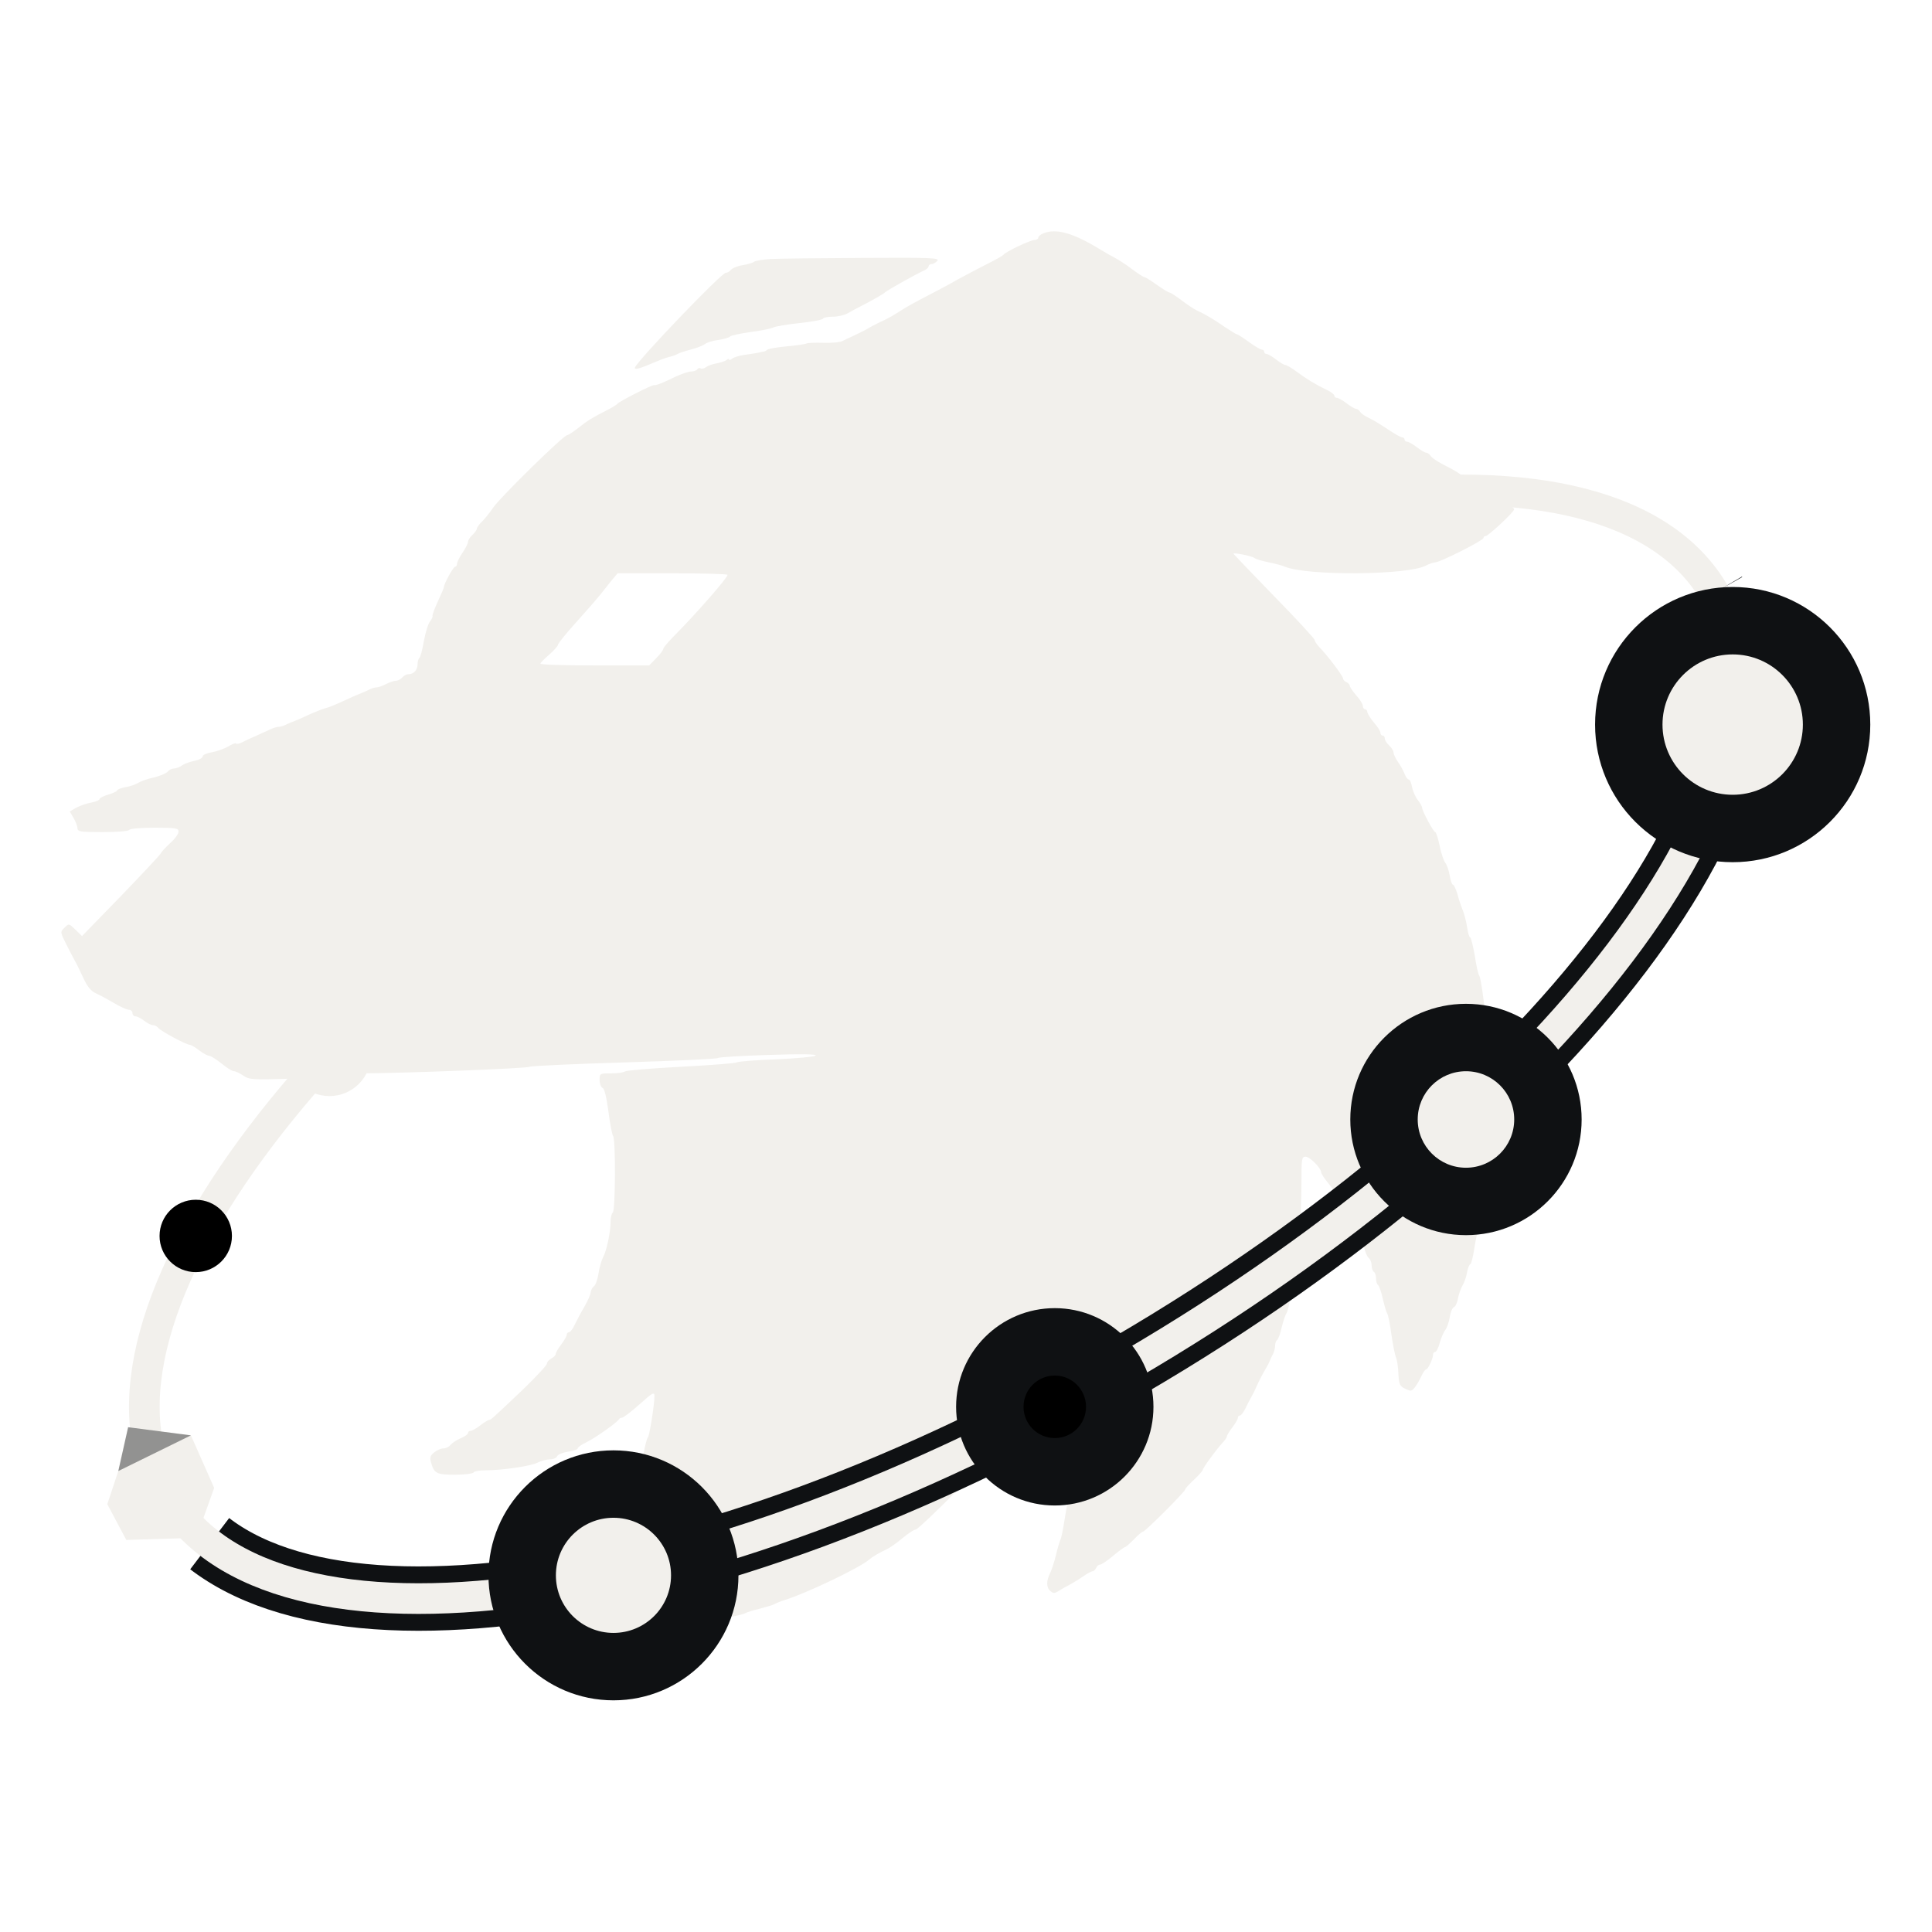
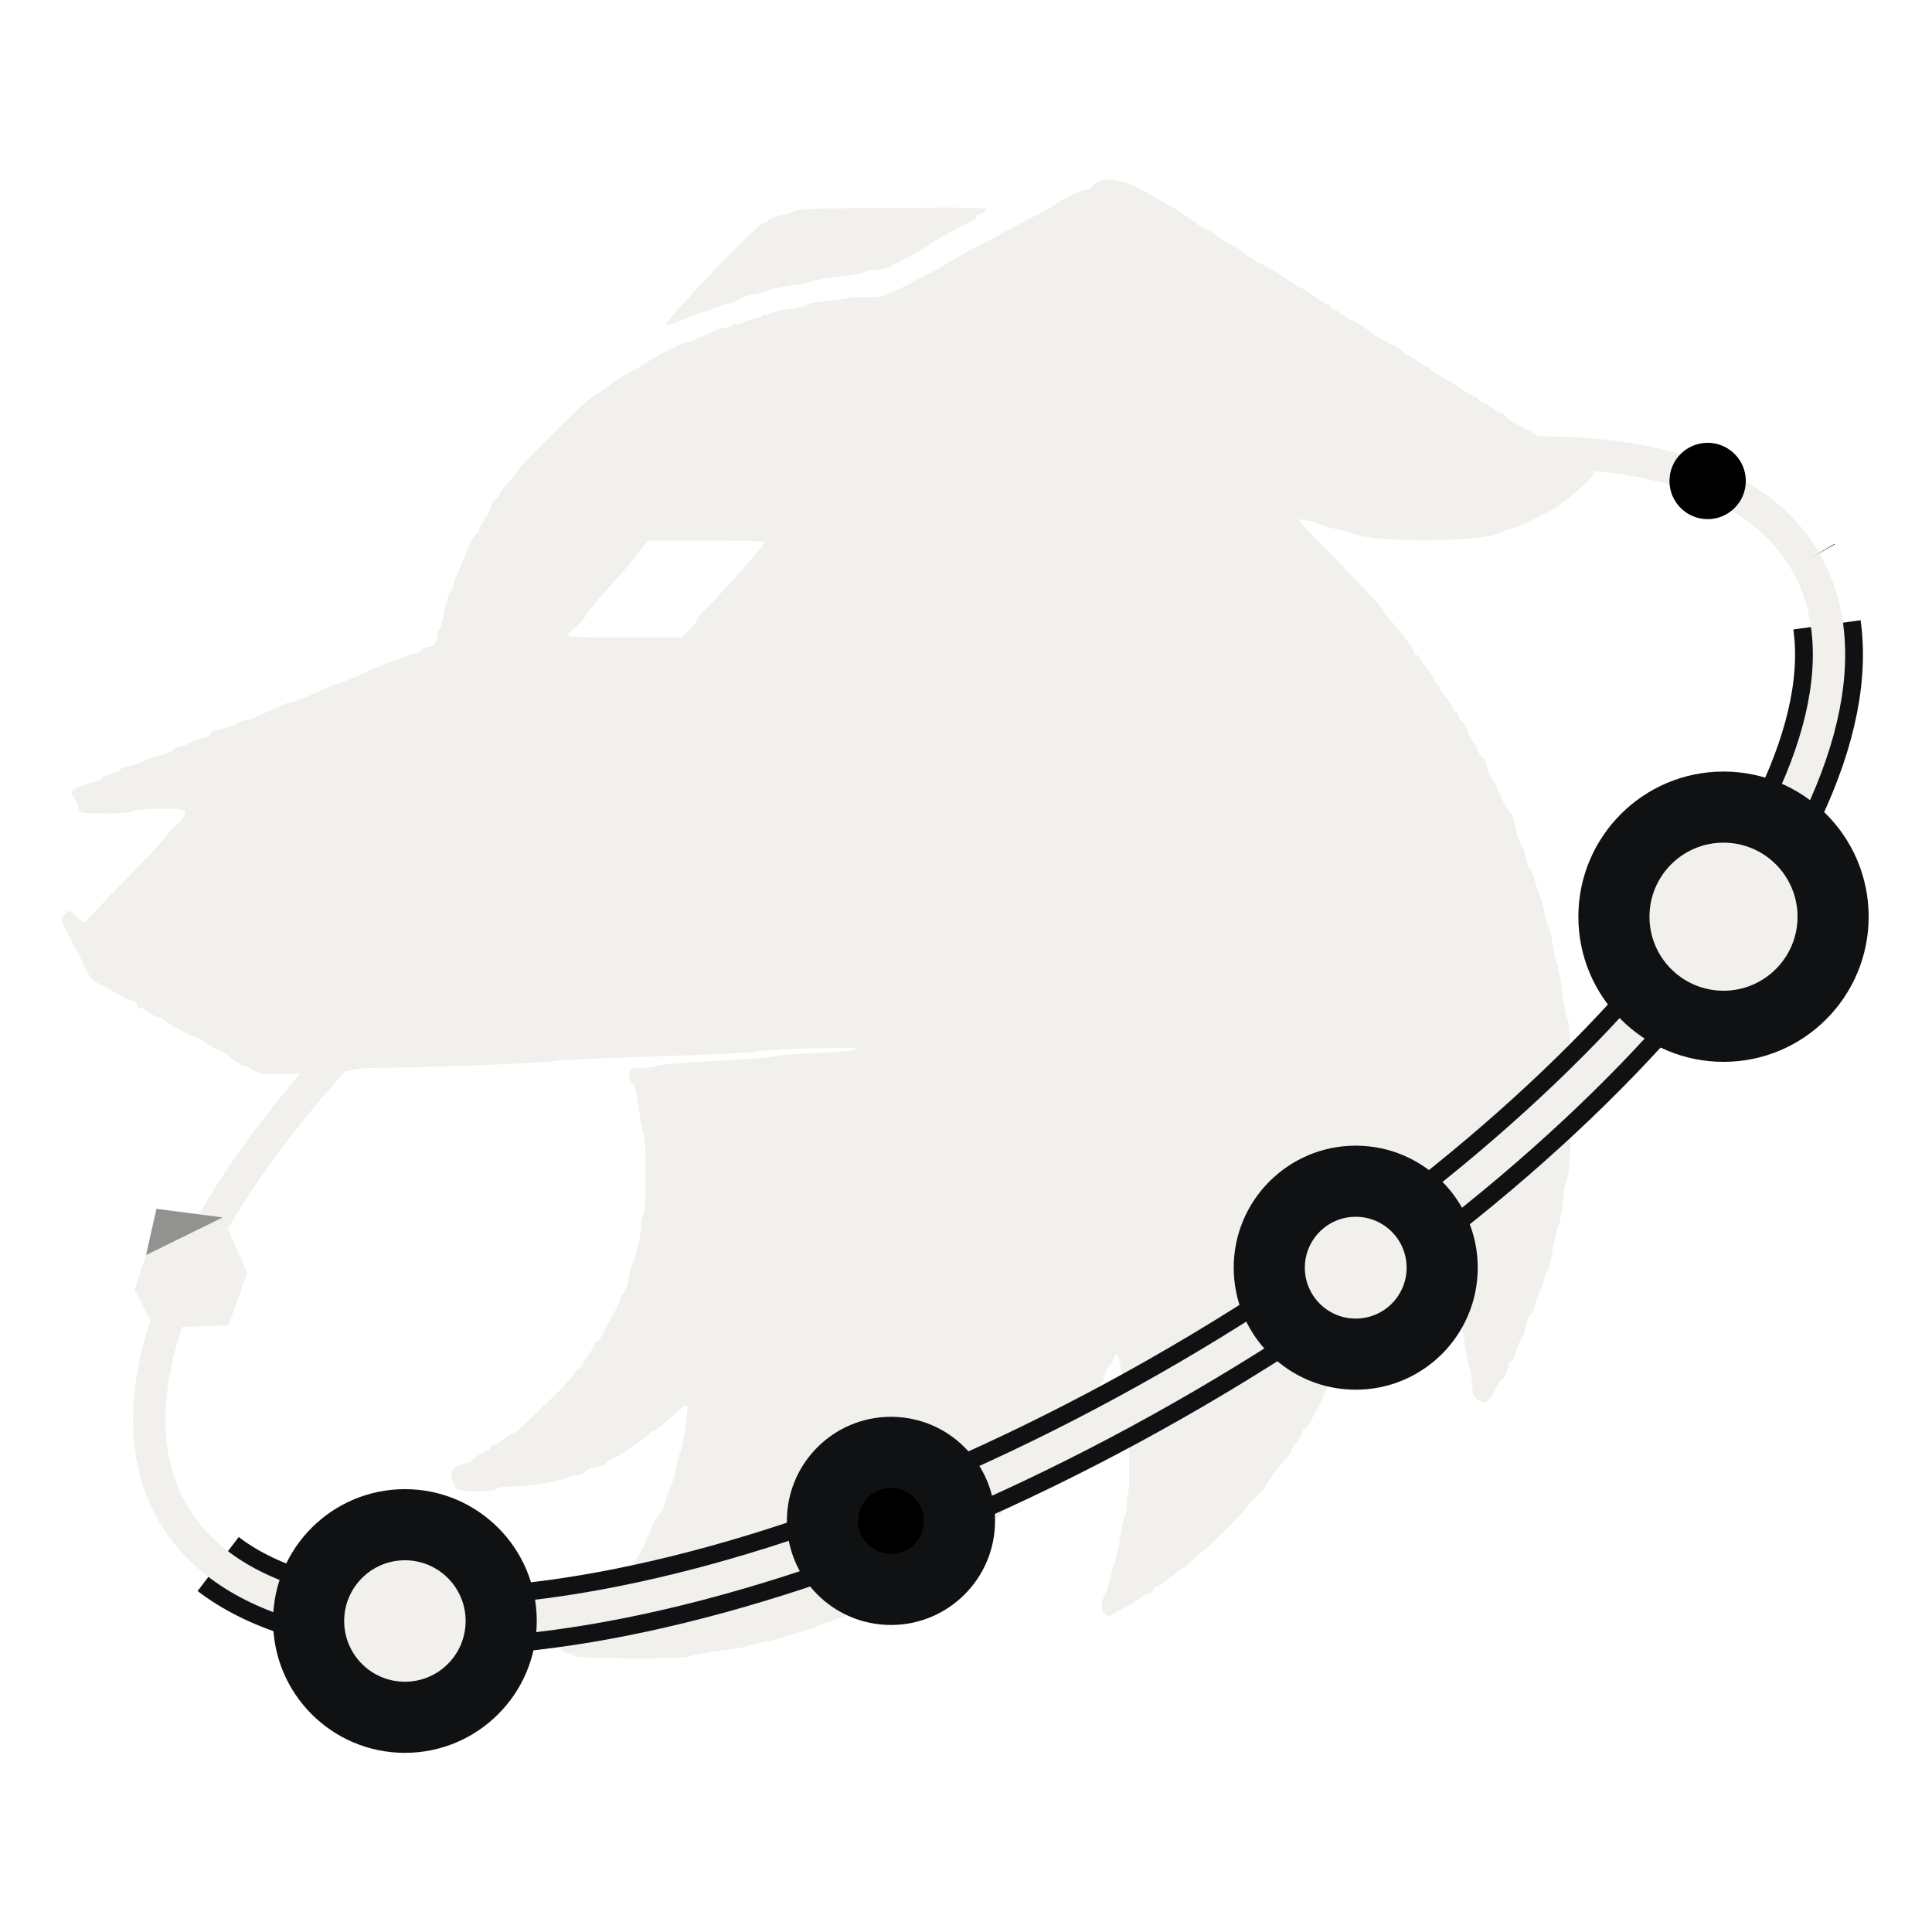
- <svg xmlns="http://www.w3.org/2000/svg" viewBox="153.6 146.6 880.9 880.9" role="img" aria-label="Collie">
+ <svg xmlns="http://www.w3.org/2000/svg" viewBox="154.9 174.4 835.1 835.1" role="img" aria-label="Collie">
  <path d="M 229.72 828.58 A 408.39 169.77 -30.267 0 1 935.17 416.90" fill="none" stroke="#f2f0ec" stroke-width="13.97" />
  <g class="cm-far">
-     <g class="cm-b cm-b1" transform="translate(226.42 822.20)">
+     <g class="cm-b cm-b1" transform="translate(236.92 721.77)">
      <g class="cm-wobble" style="--cm-wS:1.9;--cm-wD:0.23">
        <g class="cm-rock" style="--cm-rS:2.7;--cm-rD:0">
          <polygon points="-15.23,26.55 -23.89,10.24 -18.88,-4.88 -14.40,-24.86 14.23,-21.14 24.83,2.81 16.72,25.55" fill="#f2f0ec" />
          <polygon points="-18.88,-4.88 -14.40,-24.86 14.23,-21.14" fill="#0f1113" fill-opacity="0.42" />
        </g>
      </g>
    </g>
-     <g class="cm-b cm-b4" transform="translate(303.80 627.36)">
+     <g class="cm-b cm-b4" transform="translate(380.03 556.46)">
      <circle r="19" fill="#f2f0ec" />
    </g>
-     <g class="cm-b cm-b5" transform="translate(474.65 489.47)">
+     <g class="cm-b cm-b5" transform="translate(565.99 439.41)">
      <circle r="18.25" fill="#f2f0ec" />
    </g>
-     <g class="cm-b cm-b6" transform="translate(242.85 710.13)">
+     <g class="cm-b cm-b6" transform="translate(893.02 382.30)">
      <circle r="16.5" fill="oklch(0.698 0.127 295)" />
    </g>
  </g>
  <g transform="translate(0,1024) scale(0.1,-0.1)" fill="#f2f0ec" stroke="none">
    <path d="M6293 7710 c-13 -5 -23 -14 -23 -20 0 -5 -8 -10 -17 -10 -20 -1 -133 -54 -142 -68 -3 -4 -35 -22 -71 -40 -36 -18 -96 -50 -135 -71 -38 -22 -104 -57 -145 -78 -41 -21 -94 -50 -118 -66 -23 -15 -57 -35 -75 -43 -17 -8 -40 -19 -49 -24 -44 -25 -55 -30 -88 -46 -19 -8 -43 -20 -53 -25 -11 -6 -49 -9 -86 -8 -37 1 -72 0 -77 -3 -5 -3 -45 -9 -89 -13 -44 -4 -84 -11 -90 -15 -5 -5 -13 -9 -17 -9 -5 -1 -9 -1 -10 -2 -6 -2 -46 -9 -83 -14 -21 -3 -45 -11 -52 -17 -7 -6 -13 -7 -13 -3 0 4 -6 3 -12 -3 -7 -5 -28 -12 -46 -15 -18 -3 -39 -11 -47 -17 -8 -6 -19 -9 -24 -6 -5 4 -12 2 -16 -4 -3 -5 -16 -10 -28 -10 -12 0 -44 -11 -72 -24 -59 -29 -88 -40 -97 -38 -9 2 -160 -75 -167 -85 -3 -5 -24 -17 -45 -28 -69 -35 -92 -49 -133 -82 -23 -18 -46 -33 -51 -33 -16 0 -302 -280 -337 -330 -16 -24 -40 -53 -52 -65 -13 -12 -23 -27 -23 -32 0 -5 -9 -18 -20 -28 -11 -10 -20 -24 -20 -31 0 -7 -11 -30 -25 -50 -14 -20 -25 -43 -25 -50 0 -8 -4 -14 -9 -14 -8 0 -51 -78 -51 -93 0 -3 -12 -32 -27 -64 -15 -32 -26 -62 -25 -67 2 -5 -4 -16 -11 -25 -8 -9 -21 -49 -28 -89 -7 -40 -16 -75 -21 -78 -4 -3 -8 -15 -8 -28 0 -26 -17 -46 -41 -46 -9 0 -22 -7 -29 -15 -7 -8 -20 -15 -29 -15 -9 0 -29 -7 -45 -15 -15 -8 -35 -15 -42 -15 -8 0 -22 -4 -32 -9 -9 -5 -28 -13 -42 -19 -14 -5 -50 -21 -80 -35 -30 -14 -66 -29 -80 -32 -14 -4 -45 -16 -70 -27 -25 -12 -56 -26 -70 -31 -14 -5 -33 -13 -42 -18 -10 -5 -24 -9 -32 -9 -8 0 -27 -6 -43 -14 -15 -7 -46 -21 -68 -31 -22 -9 -48 -22 -58 -27 -11 -5 -21 -7 -25 -4 -3 3 -19 -3 -36 -14 -18 -10 -51 -22 -74 -26 -24 -4 -42 -12 -42 -19 0 -7 -17 -16 -37 -20 -20 -4 -46 -13 -57 -21 -11 -8 -28 -14 -37 -14 -9 0 -22 -6 -28 -14 -7 -8 -35 -20 -64 -27 -29 -6 -61 -18 -72 -25 -11 -7 -37 -16 -57 -19 -21 -4 -38 -11 -38 -15 0 -4 -18 -12 -40 -19 -22 -6 -40 -16 -40 -20 0 -5 -16 -12 -36 -16 -20 -3 -51 -14 -69 -23 l-31 -18 17 -29 c10 -17 18 -38 18 -47 1 -16 13 -18 115 -18 66 0 117 4 121 10 4 6 53 10 116 10 98 0 109 -2 109 -18 0 -10 -17 -34 -39 -53 -21 -20 -40 -40 -42 -46 -2 -6 -84 -93 -181 -194 l-178 -183 -30 29 c-30 29 -30 29 -50 9 -20 -19 -20 -20 10 -79 17 -33 34 -67 39 -75 5 -8 21 -41 36 -73 19 -42 35 -61 58 -72 18 -8 55 -28 82 -44 28 -17 58 -30 68 -31 9 0 17 -7 17 -15 0 -8 6 -15 14 -15 7 0 25 -9 39 -20 14 -11 32 -20 40 -20 8 0 20 -6 26 -14 13 -15 127 -76 143 -76 5 0 24 -11 42 -25 18 -14 39 -25 46 -25 7 0 32 -16 56 -35 23 -19 48 -35 56 -35 7 0 27 -9 43 -20 28 -19 41 -20 225 -14 107 4 199 10 204 15 6 5 51 9 100 9 186 0 762 22 777 30 8 4 204 13 435 20 230 7 421 16 424 20 3 4 106 10 230 14 149 5 222 4 215 -3 -5 -5 -86 -13 -180 -17 -93 -3 -174 -10 -180 -14 -5 -4 -120 -13 -255 -20 -135 -7 -249 -17 -254 -21 -6 -5 -34 -9 -63 -9 -52 0 -53 0 -53 -30 0 -17 6 -33 13 -36 9 -3 18 -41 27 -107 7 -56 17 -106 21 -112 13 -13 11 -342 -1 -350 -5 -3 -10 -21 -10 -40 0 -48 -18 -135 -35 -165 -7 -14 -16 -46 -20 -72 -4 -26 -13 -53 -21 -59 -8 -6 -14 -19 -15 -28 0 -9 -13 -38 -29 -66 -16 -27 -36 -65 -44 -82 -8 -18 -20 -33 -25 -33 -6 0 -11 -5 -11 -12 0 -6 -11 -26 -25 -44 -14 -18 -25 -37 -25 -43 0 -6 -9 -15 -20 -21 -11 -6 -20 -16 -20 -23 0 -7 -48 -59 -107 -116 -143 -136 -149 -141 -157 -141 -4 0 -22 -11 -40 -25 -18 -14 -38 -25 -44 -25 -7 0 -12 -4 -12 -10 0 -5 -15 -16 -32 -23 -18 -8 -39 -21 -47 -30 -7 -10 -22 -17 -33 -17 -11 0 -30 -8 -42 -18 -18 -14 -21 -23 -15 -45 14 -51 25 -57 110 -57 43 0 81 5 84 10 3 6 27 10 53 10 77 0 208 19 239 35 15 8 41 15 56 15 15 0 30 6 33 14 3 8 25 17 50 21 24 3 44 10 44 15 0 5 17 17 38 27 38 18 144 92 150 106 2 4 9 7 14 7 6 0 42 27 80 61 60 54 68 58 68 37 0 -38 -23 -183 -30 -188 -4 -3 -12 -34 -19 -70 -7 -36 -16 -69 -20 -75 -4 -5 -14 -30 -21 -55 -7 -25 -18 -51 -24 -59 -6 -7 -16 -23 -23 -35 -12 -21 -15 -27 -35 -76 -10 -25 -21 -46 -42 -85 -6 -11 -17 -24 -23 -28 -7 -4 -13 -13 -13 -19 0 -29 -156 -197 -269 -289 -40 -33 -42 -37 -30 -57 8 -12 24 -22 36 -22 12 0 23 -5 25 -11 5 -14 482 -16 500 -2 7 5 62 15 123 23 60 7 116 16 125 21 8 4 44 13 80 19 36 7 70 15 75 19 6 4 35 13 65 20 30 8 60 17 65 20 6 4 28 13 50 20 99 31 335 144 380 181 20 17 51 35 84 50 13 6 45 28 71 50 26 22 54 40 61 40 17 0 409 395 409 413 0 7 13 28 30 47 16 19 29 41 30 48 0 6 5 12 10 12 6 0 10 6 10 13 1 6 14 28 30 47 17 19 30 40 30 48 0 8 9 25 20 39 11 14 20 32 20 39 0 8 5 14 10 14 6 0 10 7 10 15 0 15 19 55 31 65 3 3 8 13 12 23 12 32 24 17 31 -40 4 -31 12 -63 18 -70 13 -16 25 -441 13 -470 -4 -10 -7 -33 -6 -51 2 -18 -2 -38 -7 -45 -5 -7 -14 -50 -21 -96 -7 -46 -16 -91 -21 -100 -4 -9 -13 -40 -20 -70 -7 -29 -19 -65 -26 -80 -18 -35 -18 -66 2 -82 13 -11 19 -10 37 1 12 8 36 21 53 30 16 9 44 26 61 38 17 12 36 22 41 22 5 0 12 7 16 15 3 8 11 15 18 15 6 0 33 18 59 40 26 22 51 40 55 40 3 0 21 16 40 35 18 19 36 35 41 35 10 0 193 183 193 193 0 4 18 24 40 44 22 21 40 41 40 45 0 9 67 100 95 129 8 9 15 19 15 24 0 4 11 23 25 41 14 18 25 37 25 43 0 6 4 11 10 11 5 0 16 15 25 33 8 17 19 39 24 47 5 8 17 31 25 50 17 37 25 52 44 85 7 11 15 27 18 35 3 8 10 23 15 32 5 10 9 27 9 37 0 11 4 22 9 25 5 3 15 30 21 58 7 29 17 58 22 65 5 6 14 45 20 85 5 40 13 78 18 83 11 14 30 278 30 424 0 112 1 121 19 121 19 0 71 -52 71 -72 0 -5 15 -28 34 -51 36 -44 69 -96 87 -137 6 -14 15 -32 20 -40 5 -8 14 -27 20 -42 6 -16 15 -28 19 -28 5 0 11 -18 15 -39 4 -22 13 -45 21 -52 8 -6 14 -22 14 -35 0 -12 5 -26 10 -29 6 -3 10 -17 10 -30 0 -13 4 -26 9 -30 5 -3 15 -31 22 -63 7 -31 16 -61 20 -67 4 -5 13 -48 19 -95 7 -47 16 -94 21 -105 5 -11 10 -45 11 -75 3 -49 6 -56 31 -68 25 -12 30 -12 43 5 8 10 22 33 30 51 8 17 18 32 22 32 9 0 32 49 32 67 0 7 4 13 10 13 5 0 15 19 21 43 7 23 18 49 25 57 7 9 16 34 20 57 3 23 12 44 19 47 7 2 16 21 19 42 4 20 14 46 21 58 7 12 17 38 20 59 4 20 11 37 15 37 4 0 13 35 19 78 7 42 18 91 25 107 8 17 17 66 20 110 4 44 11 85 17 91 26 32 27 685 1 703 -4 3 -14 53 -21 111 -7 58 -16 109 -20 115 -5 5 -14 47 -21 93 -8 45 -17 82 -21 82 -4 0 -10 21 -14 48 -4 26 -13 61 -20 77 -7 17 -18 49 -24 73 -7 23 -16 42 -20 42 -5 0 -11 19 -15 42 -4 23 -13 49 -20 58 -7 8 -19 43 -26 78 -7 34 -16 62 -20 62 -8 0 -60 97 -60 112 0 5 -9 21 -20 35 -11 14 -22 40 -26 59 -3 19 -10 34 -15 34 -5 0 -14 12 -19 26 -6 15 -19 39 -30 54 -11 16 -20 35 -20 42 0 8 -9 23 -20 33 -11 10 -20 24 -20 32 0 7 -4 13 -10 13 -5 0 -10 6 -10 13 0 7 -13 28 -30 47 -16 19 -29 41 -30 48 0 6 -4 12 -10 12 -5 0 -10 7 -10 15 0 8 -13 30 -30 48 -16 19 -30 39 -30 45 0 5 -7 12 -15 16 -8 3 -15 10 -15 16 0 11 -73 108 -110 145 -11 12 -20 26 -20 31 0 6 -83 96 -185 200 -101 104 -184 191 -185 193 0 7 84 -10 95 -19 6 -5 36 -14 66 -20 30 -6 63 -15 74 -20 101 -42 558 -39 642 5 15 8 35 15 43 15 22 0 220 100 220 111 0 5 4 9 10 9 12 0 130 110 130 122 0 4 -12 14 -27 21 -16 6 -32 17 -36 24 -4 7 -13 13 -18 13 -6 0 -25 11 -43 25 -18 14 -38 25 -44 25 -7 0 -12 5 -12 10 0 6 -5 10 -12 10 -6 0 -25 10 -42 23 -17 13 -44 30 -61 38 -54 27 -80 44 -88 57 -4 6 -13 12 -18 12 -6 0 -25 11 -43 25 -18 14 -38 25 -44 25 -7 0 -12 5 -12 10 0 6 -5 10 -11 10 -6 0 -29 13 -52 28 -55 36 -77 50 -107 64 -14 7 -29 18 -33 25 -4 7 -13 13 -18 13 -6 0 -25 11 -43 25 -18 14 -38 25 -44 25 -7 0 -12 4 -12 10 0 5 -15 17 -32 25 -54 26 -92 49 -138 83 -24 18 -48 32 -54 32 -5 0 -24 11 -42 25 -18 14 -37 25 -43 25 -6 0 -11 5 -11 10 0 6 -5 10 -11 10 -6 0 -33 16 -59 35 -26 19 -51 35 -55 35 -3 0 -27 15 -53 32 -50 35 -92 60 -130 77 -13 6 -44 27 -69 46 -25 19 -50 35 -54 35 -5 0 -31 16 -58 35 -26 19 -52 35 -56 35 -5 0 -31 17 -59 38 -28 21 -62 43 -76 50 -14 7 -43 24 -65 37 -125 77 -203 99 -262 75z m-1440 -1557 c5 -8 -140 -174 -238 -273 -30 -30 -55 -59 -55 -65 0 -5 -14 -24 -32 -42 l-32 -33 -248 0 c-136 0 -248 3 -248 8 0 4 18 22 40 41 22 19 40 40 40 45 0 6 39 54 86 106 47 52 94 106 105 120 11 14 33 42 50 63 l31 37 248 0 c137 0 251 -3 253 -7z" />
    <path d="M5050 7593 c-35 -2 -69 -8 -75 -12 -5 -5 -29 -12 -52 -16 -23 -3 -47 -13 -54 -21 -6 -8 -17 -14 -24 -14 -20 0 -402 -399 -414 -432 -4 -12 25 -4 84 22 23 10 54 22 70 26 17 4 35 10 40 14 6 4 33 13 60 20 28 7 57 19 65 25 8 7 36 16 62 19 26 4 50 11 53 16 3 4 44 13 92 20 49 6 96 16 105 21 10 5 64 14 120 20 57 6 105 15 106 20 2 5 22 9 45 9 23 0 53 7 67 15 14 8 43 24 65 35 49 25 98 53 105 60 10 10 142 84 178 100 12 5 22 14 22 20 0 5 6 10 14 10 7 0 19 7 26 15 11 13 -28 15 -341 13 -195 -1 -383 -3 -419 -5z" />
  </g>
  <path d="M 935.17 416.90 A 408.39 169.77 -30.267 0 1 229.72 828.58" fill="none" stroke="#0f1113" stroke-width="29.34" stroke-dasharray="0 29.34 888.58 29.34" />
  <path d="M 935.17 416.90 A 408.39 169.77 -30.267 0 1 229.72 828.58" fill="none" stroke="#f2f0ec" stroke-width="13.97" />
  <g class="cm-near">
-     <g class="cm-b cm-b0" transform="translate(943.62 476.98)">
+     <g class="cm-b cm-b0" transform="translate(899.88 570.64)">
      <circle r="62.74" fill="#0f1113" />
      <circle r="32" fill="#f2f0ec" />
    </g>
-     <g class="cm-b cm-b2" transform="translate(433.31 864.88)">
+     <g class="cm-b cm-b2" transform="translate(329.92 875.07)">
      <circle r="56.99" fill="#0f1113" />
      <circle r="26.25" fill="#f2f0ec" />
    </g>
-     <g class="cm-b cm-b3" transform="translate(822.01 657.03)">
+     <g class="cm-b cm-b3" transform="translate(740.91 722.35)">
      <circle r="52.74" fill="#0f1113" />
      <circle r="22" fill="#f2f0ec" />
    </g>
-     <g class="cm-b cm-b7" transform="translate(634.53 788.04)">
+     <g class="cm-b cm-b7" transform="translate(540.02 831.80)">
      <circle r="44.99" fill="#0f1113" />
      <circle r="14.25" fill="oklch(0.711 0.134 340)" />
    </g>
  </g>
</svg>
